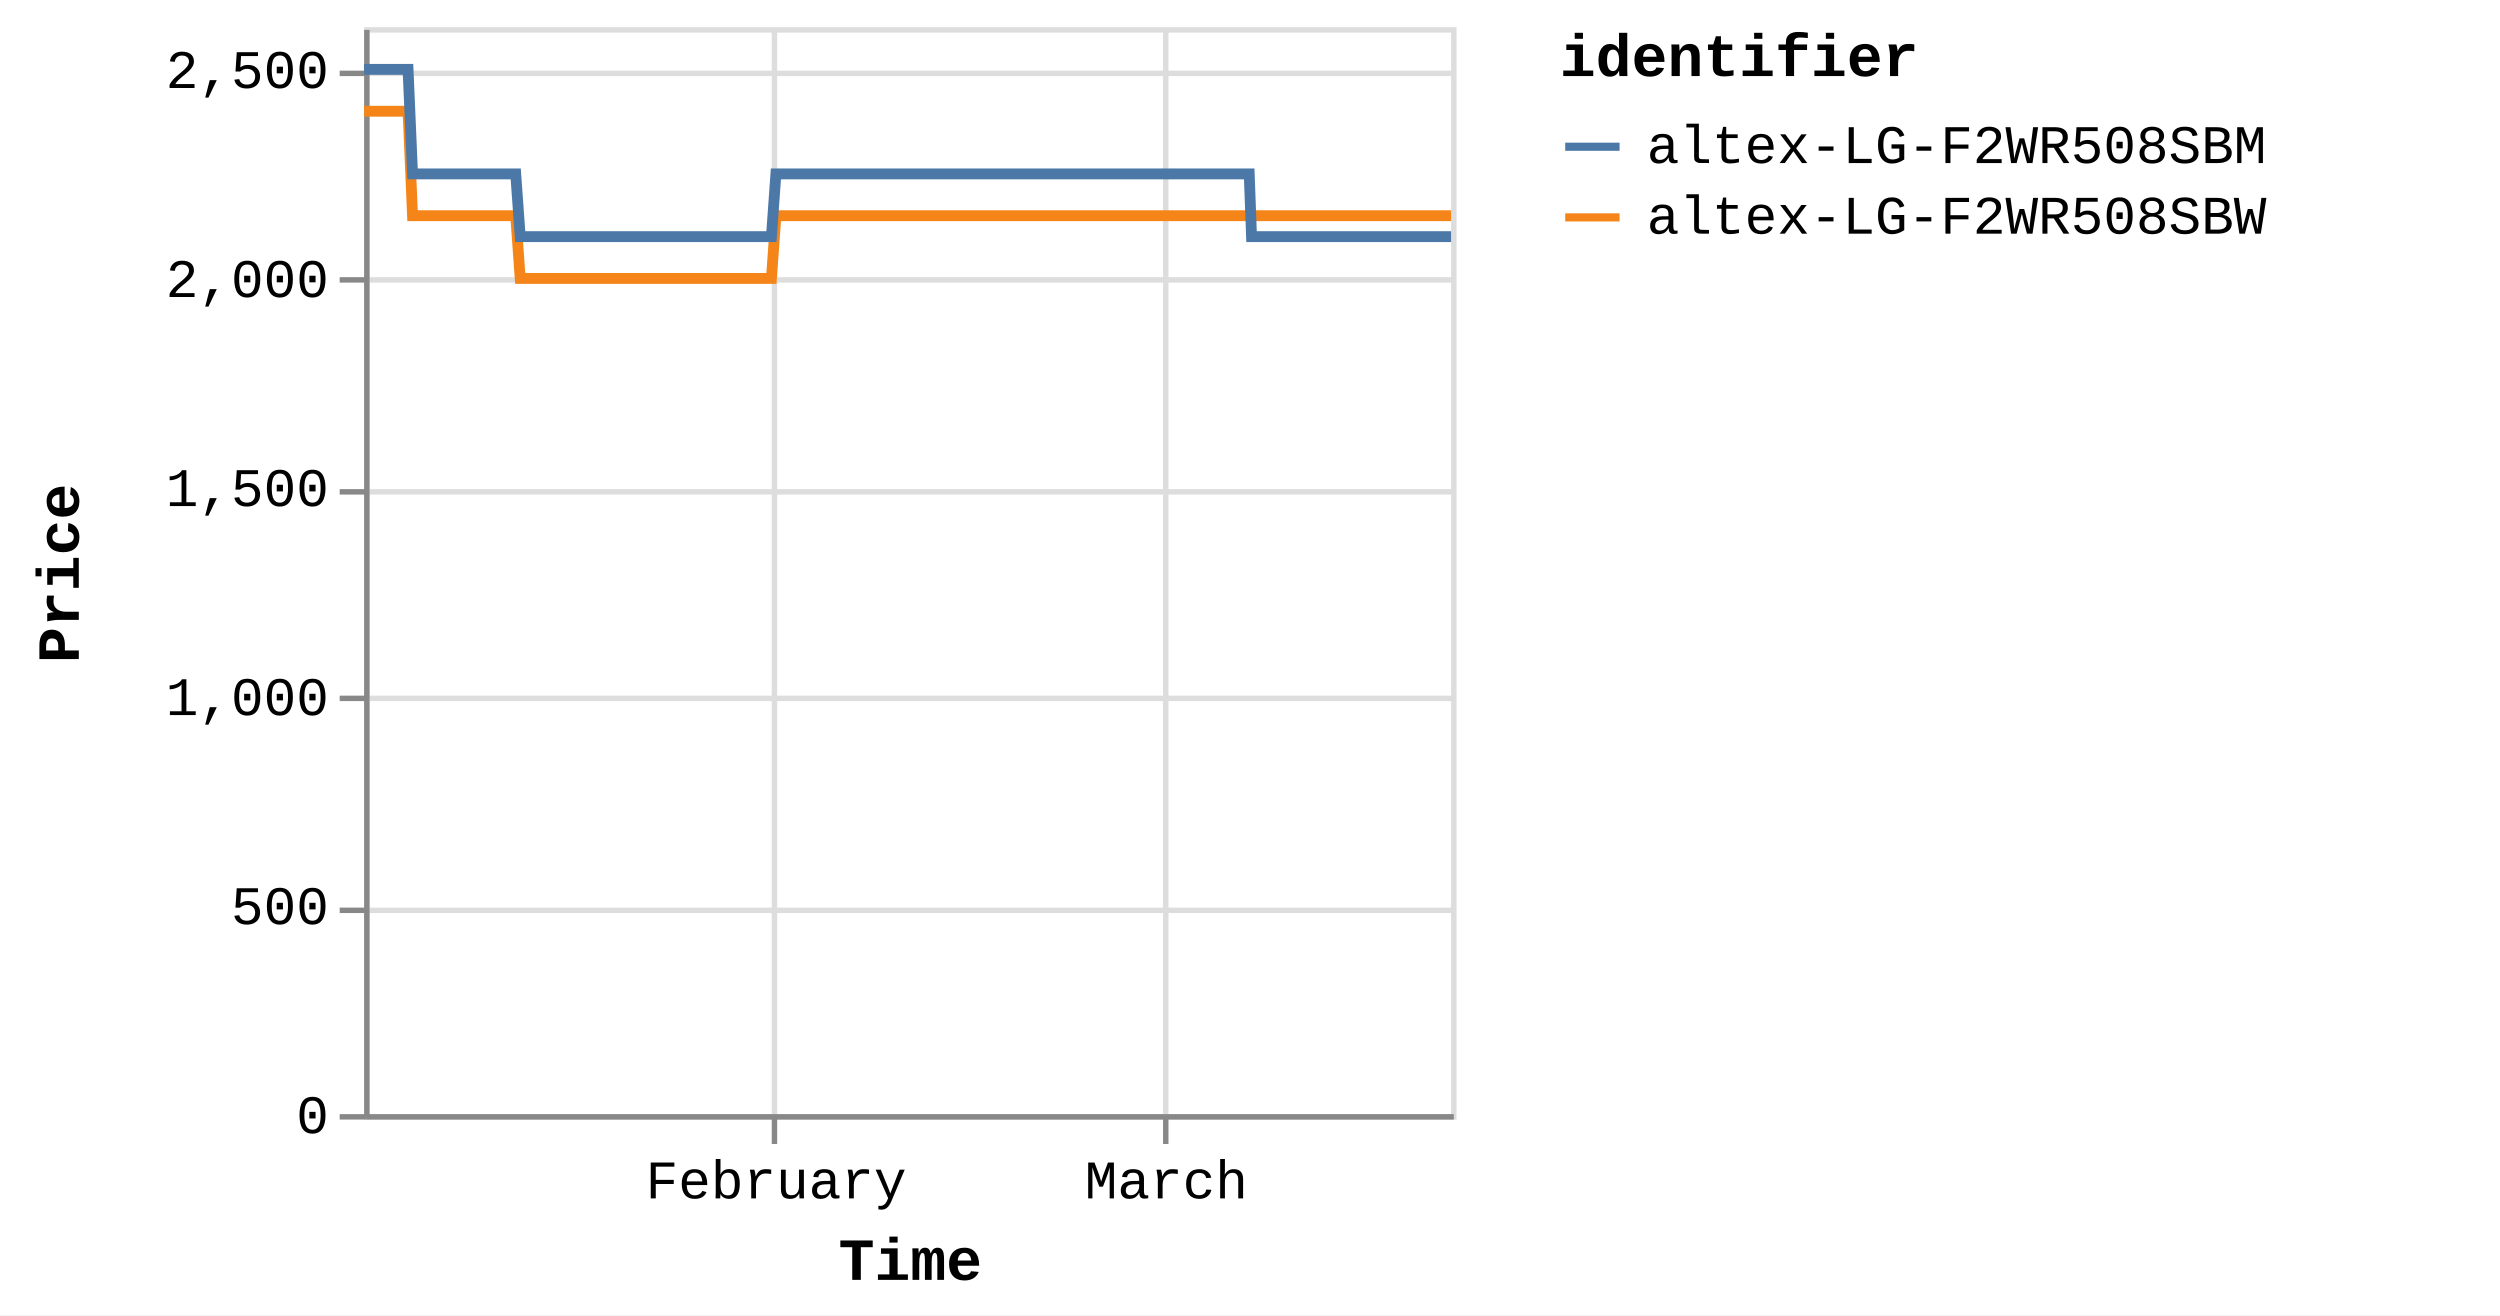
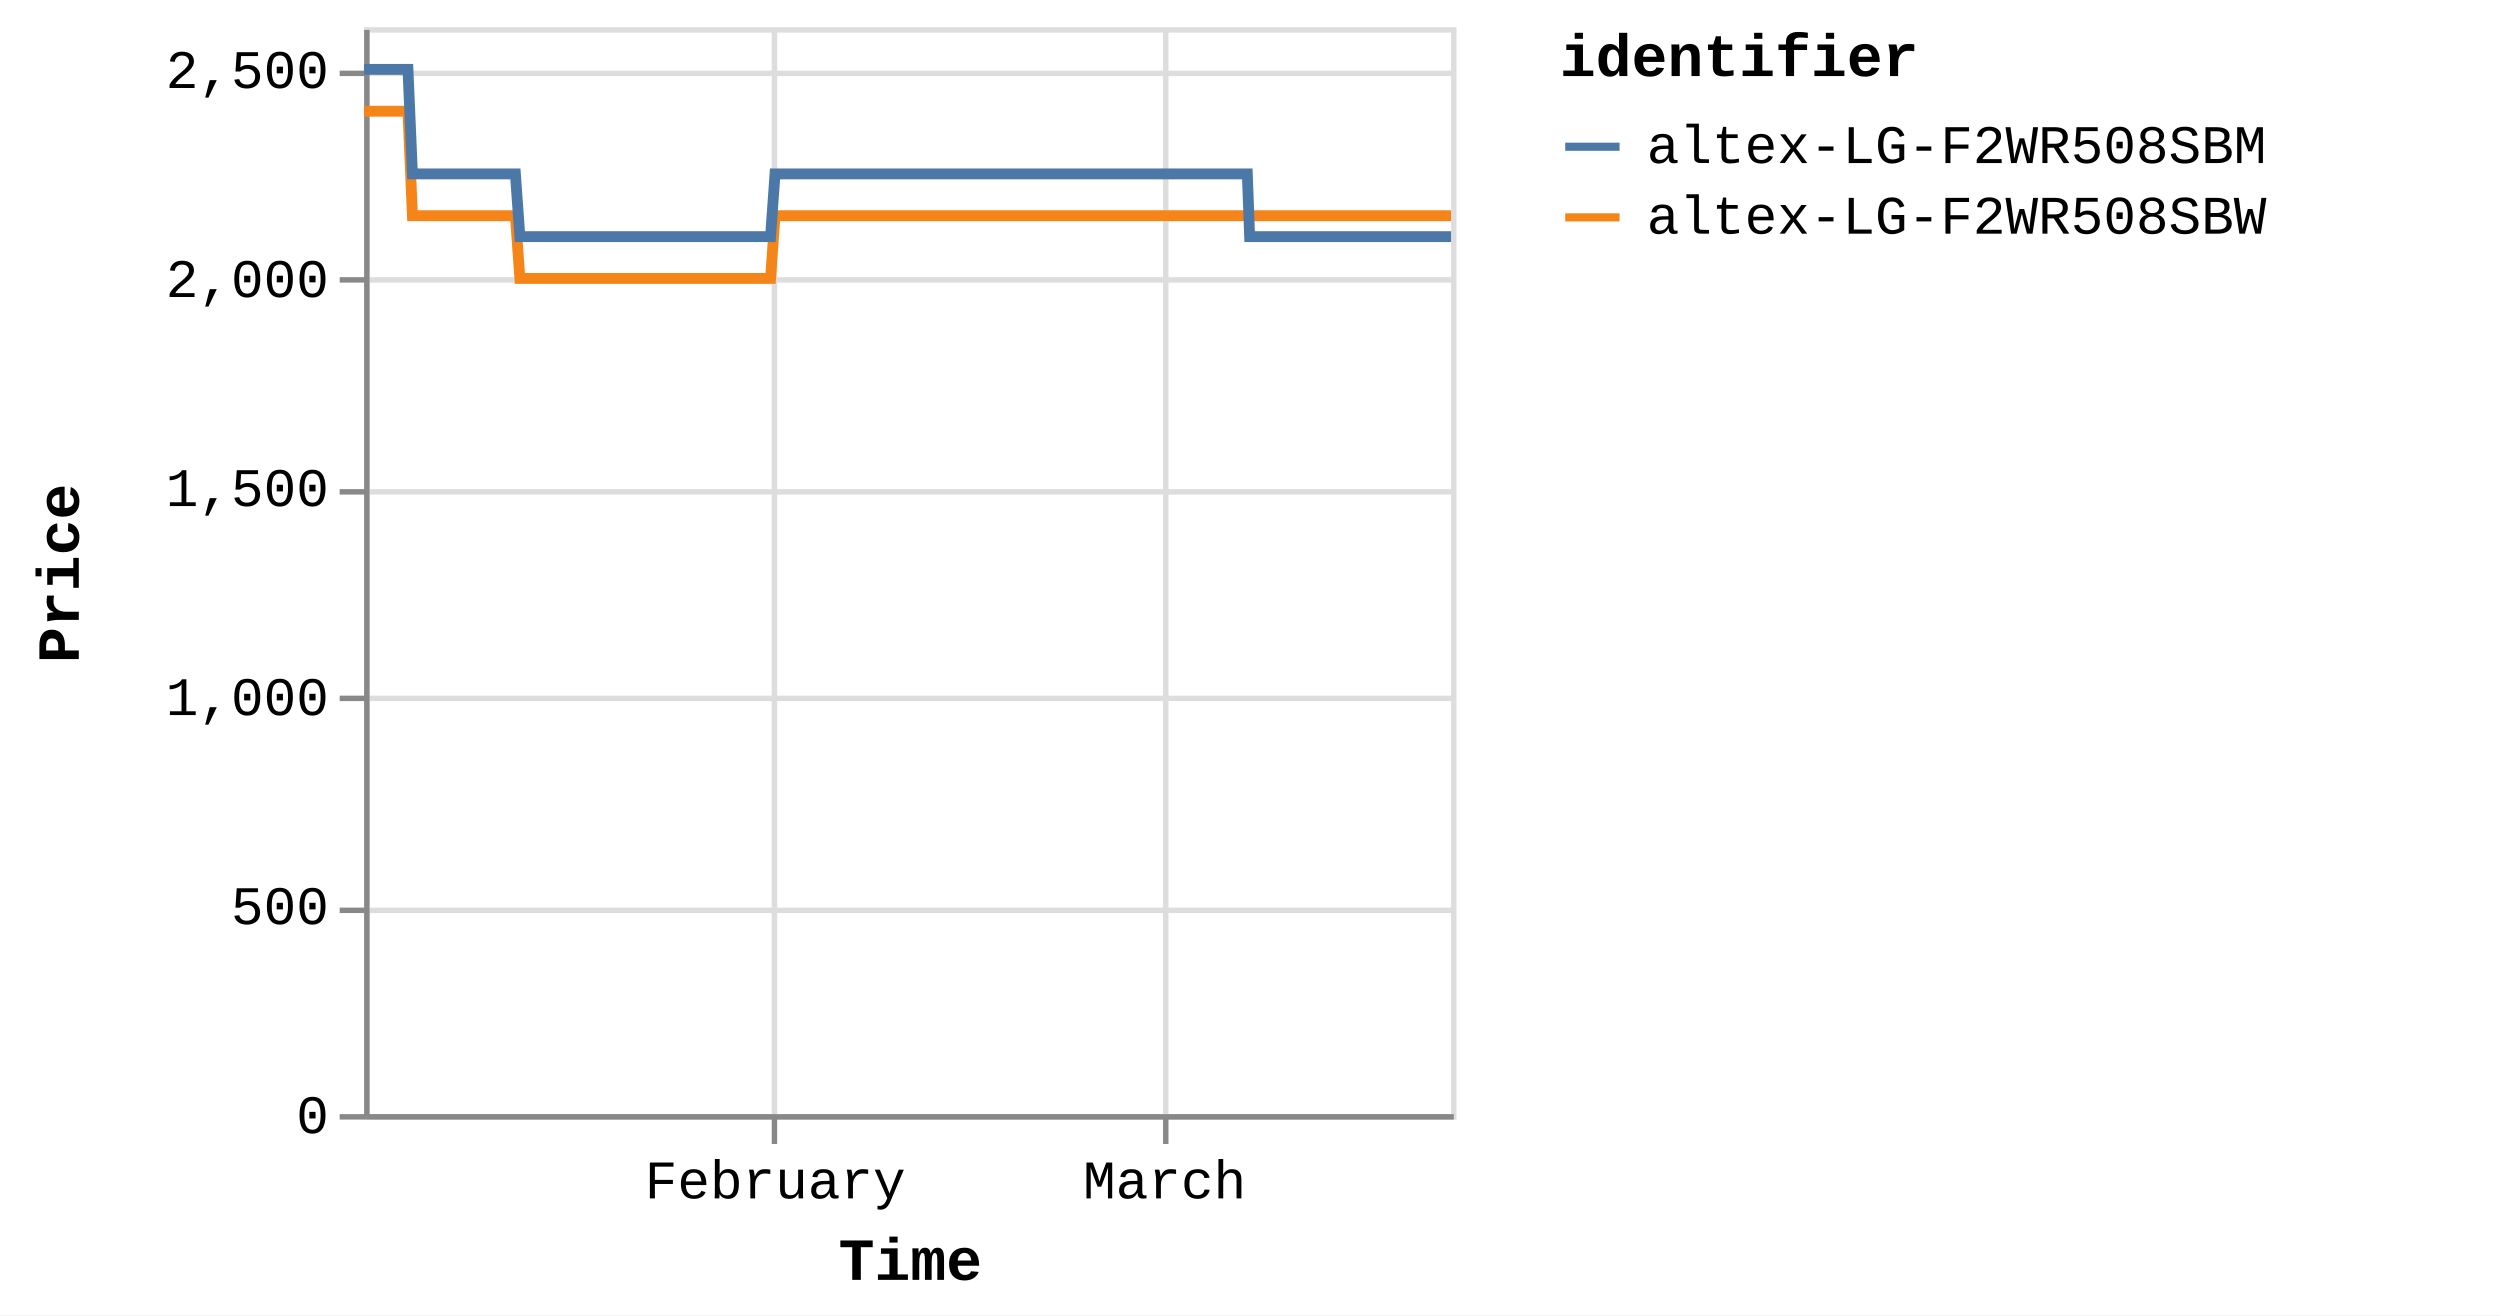
<svg xmlns="http://www.w3.org/2000/svg" version="1.1" class="marks" width="460" height="242" viewBox="0 0 460 242">
  <rect width="460" height="242" fill="white" />
  <g fill="none" stroke-miterlimit="10" transform="translate(67,5)">
    <g class="mark-group role-frame root" role="graphics-object" aria-roledescription="group mark container">
      <g transform="translate(0,0)">
        <path class="background" aria-hidden="true" d="M0.5,0.5h200v200h-200Z" stroke="#ddd" />
        <g>
          <g class="mark-group role-axis" aria-hidden="true">
            <g transform="translate(0.5,200.5)">
              <path class="background" aria-hidden="true" d="M0,0h0v0h0Z" pointer-events="none" />
              <g>
                <g class="mark-rule role-axis-grid" pointer-events="none">
                  <line transform="translate(75,-200)" x2="0" y2="200" stroke="#ddd" stroke-width="1" opacity="1" />
                  <line transform="translate(147,-200)" x2="0" y2="200" stroke="#ddd" stroke-width="1" opacity="1" />
                </g>
              </g>
              <path class="foreground" aria-hidden="true" d="" pointer-events="none" display="none" />
            </g>
          </g>
          <g class="mark-group role-axis" aria-hidden="true">
            <g transform="translate(0.5,0.5)">
              <path class="background" aria-hidden="true" d="M0,0h0v0h0Z" pointer-events="none" />
              <g>
                <g class="mark-rule role-axis-grid" pointer-events="none">
                  <line transform="translate(0,200)" x2="200" y2="0" stroke="#ddd" stroke-width="1" opacity="1" />
                  <line transform="translate(0,162)" x2="200" y2="0" stroke="#ddd" stroke-width="1" opacity="1" />
                  <line transform="translate(0,123)" x2="200" y2="0" stroke="#ddd" stroke-width="1" opacity="1" />
                  <line transform="translate(0,85)" x2="200" y2="0" stroke="#ddd" stroke-width="1" opacity="1" />
                  <line transform="translate(0,46)" x2="200" y2="0" stroke="#ddd" stroke-width="1" opacity="1" />
                  <line transform="translate(0,8)" x2="200" y2="0" stroke="#ddd" stroke-width="1" opacity="1" />
                </g>
              </g>
              <path class="foreground" aria-hidden="true" d="" pointer-events="none" display="none" />
            </g>
          </g>
-           <g class="mark-group role-axis" role="graphics-symbol" aria-roledescription="axis" aria-label="X-axis titled 'Time' for a time scale with values from Monday, 01 January 2024, 2:19:43 PM to Friday, 22 March 2024, 8:38:24 AM">
+           <g class="mark-group role-axis" role="graphics-symbol" aria-roledescription="axis" aria-label="X-axis titled 'Time' for a time scale with values from Monday, 01 January 2024, 2:19:43 PM to Friday, 22 March 2024, 12:48:08 PM">
            <g transform="translate(0.5,200.5)">
              <path class="background" aria-hidden="true" d="M0,0h0v0h0Z" pointer-events="none" />
              <g>
                <g class="mark-rule role-axis-tick" pointer-events="none">
                  <line transform="translate(75,0)" x2="0" y2="5" stroke="#888" stroke-width="1" opacity="1" />
                  <line transform="translate(147,0)" x2="0" y2="5" stroke="#888" stroke-width="1" opacity="1" />
                </g>
                <g class="mark-text role-axis-label" pointer-events="none">
-                   <text text-anchor="middle" transform="translate(75.28939,15)" font-family="Liberation Mono" font-size="10px" fill="#000" opacity="1">February</text>
-                   <text text-anchor="middle" transform="translate(147.1045,15)" font-family="Liberation Mono" font-size="10px" fill="#000" opacity="1">March</text>
+                   <text text-anchor="middle" transform="translate(75.12805,15)" font-family="Liberation Mono" font-size="10px" fill="#000" opacity="1">February</text>
+                   <text text-anchor="middle" transform="translate(146.7892,15)" font-family="Liberation Mono" font-size="10px" fill="#000" opacity="1">March</text>
                </g>
                <g class="mark-rule role-axis-domain" pointer-events="none">
                  <line transform="translate(0,0)" x2="200" y2="0" stroke="#888" stroke-width="1" opacity="1" />
                </g>
                <g class="mark-text role-axis-title" pointer-events="none">
                  <text text-anchor="middle" transform="translate(100,30)" font-family="Liberation Mono" font-size="11px" font-weight="bold" fill="#000" opacity="1">Time</text>
                </g>
              </g>
              <path class="foreground" aria-hidden="true" d="" pointer-events="none" display="none" />
            </g>
          </g>
          <g class="mark-group role-axis" role="graphics-symbol" aria-roledescription="axis" aria-label="Y-axis titled 'Price' for a linear scale with values from 0 to 2,600">
            <g transform="translate(0.5,0.5)">
              <path class="background" aria-hidden="true" d="M0,0h0v0h0Z" pointer-events="none" />
              <g>
                <g class="mark-rule role-axis-tick" pointer-events="none">
                  <line transform="translate(0,200)" x2="-5" y2="0" stroke="#888" stroke-width="1" opacity="1" />
                  <line transform="translate(0,162)" x2="-5" y2="0" stroke="#888" stroke-width="1" opacity="1" />
                  <line transform="translate(0,123)" x2="-5" y2="0" stroke="#888" stroke-width="1" opacity="1" />
                  <line transform="translate(0,85)" x2="-5" y2="0" stroke="#888" stroke-width="1" opacity="1" />
                  <line transform="translate(0,46)" x2="-5" y2="0" stroke="#888" stroke-width="1" opacity="1" />
                  <line transform="translate(0,8)" x2="-5" y2="0" stroke="#888" stroke-width="1" opacity="1" />
                </g>
                <g class="mark-text role-axis-label" pointer-events="none">
                  <text text-anchor="end" transform="translate(-7,203)" font-family="Liberation Mono" font-size="10px" fill="#000" opacity="1">0</text>
                  <text text-anchor="end" transform="translate(-7,164.5385)" font-family="Liberation Mono" font-size="10px" fill="#000" opacity="1">500</text>
                  <text text-anchor="end" transform="translate(-7,126.0769)" font-family="Liberation Mono" font-size="10px" fill="#000" opacity="1">1,000</text>
                  <text text-anchor="end" transform="translate(-7,87.61538)" font-family="Liberation Mono" font-size="10px" fill="#000" opacity="1">1,500</text>
                  <text text-anchor="end" transform="translate(-7,49.15385)" font-family="Liberation Mono" font-size="10px" fill="#000" opacity="1">2,000</text>
                  <text text-anchor="end" transform="translate(-7,10.69231)" font-family="Liberation Mono" font-size="10px" fill="#000" opacity="1">2,500</text>
                </g>
                <g class="mark-rule role-axis-domain" pointer-events="none">
                  <line transform="translate(0,200)" x2="0" y2="-200" stroke="#888" stroke-width="1" opacity="1" />
                </g>
                <g class="mark-text role-axis-title" pointer-events="none">
                  <text text-anchor="middle" transform="translate(-51,100) rotate(-90) translate(0,-2)" font-family="Liberation Mono" font-size="11px" font-weight="bold" fill="#000" opacity="1">Price</text>
                </g>
              </g>
              <path class="foreground" aria-hidden="true" d="" pointer-events="none" display="none" />
            </g>
          </g>
          <g class="mark-group role-scope pathgroup" role="graphics-object" aria-roledescription="group mark container">
            <g transform="translate(0,0)">
              <path class="background" aria-hidden="true" d="M0,0h200v200h-200Z" />
              <g>
                <g class="mark-line role-mark marks" role="graphics-object" aria-roledescription="line mark container">
-                   <path aria-label="Time: Jan 01, 2024; Price: 2399; identifier: altex-LG-F2WR508SBW" role="graphics-symbol" aria-roledescription="line mark" d="M0,15.462L0.259,15.462L0.651,15.462L1.477,15.462L1.89,15.462L2.324,15.462L2.718,15.462L3.127,15.462L3.953,15.462L4.366,15.462L4.801,15.462L5.195,15.462L5.603,15.462L6.43,15.462L6.843,15.462L7.276,15.462L7.674,15.462L8.081,15.462L8.907,34.692L9.32,34.692L9.753,34.692L10.15,34.692L10.557,34.692L11.383,34.692L11.795,34.692L12.228,34.692L12.624,34.692L13.033,34.692L13.861,34.692L14.271,34.692L14.704,34.692L15.101,34.692L15.509,34.692L16.337,34.692L16.751,34.692L17.185,34.692L17.58,34.692L17.985,34.692L18.814,34.692L19.226,34.692L19.666,34.692L20.057,34.692L20.462,34.692L21.29,34.692L21.703,34.692L22.138,34.692L22.532,34.692L22.939,34.692L23.766,34.692L24.179,34.692L24.615,34.692L25.01,34.692L25.415,34.692L26.242,34.692L26.656,34.692L27.089,34.692L27.485,34.692L27.892,34.692L28.717,46.231L29.13,46.231L29.562,46.231L29.959,46.231L30.367,46.231L31.196,46.231L31.606,46.231L32.038,46.231L32.434,46.231L32.844,46.231L33.672,46.231L34.086,46.231L34.522,46.231L34.915,46.231L35.32,46.231L36.148,46.231L36.562,46.231L36.997,46.231L37.392,46.231L37.797,46.231L38.624,46.231L39.039,46.231L39.474,46.231L39.868,46.231L40.273,46.231L41.1,46.231L41.513,46.231L41.949,46.231L42.343,46.231L42.751,46.231L43.577,46.231L43.99,46.231L44.425,46.231L44.821,46.231L45.226,46.231L46.053,46.231L46.464,46.231L46.897,46.231L47.295,46.231L47.703,46.231L48.528,46.231L48.941,46.231L49.373,46.231L49.77,46.231L50.179,46.231L51.008,46.231L51.422,46.231L51.857,46.231L52.249,46.231L52.655,46.231L53.483,46.231L53.898,46.231L54.333,46.231L54.728,46.231L55.131,46.231L55.96,46.231L56.374,46.231L56.809,46.231L57.203,46.231L57.608,46.231L58.437,46.231L58.849,46.231L59.285,46.231L59.681,46.231L60.084,46.231L60.911,46.231L61.325,46.231L61.753,46.231L62.149,46.231L62.562,46.231L63.386,46.231L63.8,46.231L64.224,46.231L64.624,46.231L65.036,46.231L65.863,46.231L66.275,46.231L66.701,46.231L67.101,46.231L67.514,46.231L68.339,46.231L68.753,46.231L69.181,46.231L69.578,46.231L69.99,46.231L70.815,46.231L71.228,46.231L71.657,46.231L72.059,46.231L72.466,46.231L73.291,46.231L73.704,46.231L74.134,46.231L74.53,46.231L74.942,46.231L75.768,34.692L76.181,34.692L76.611,34.692L77.006,34.692L77.419,34.692L78.245,34.692L78.657,34.692L79.086,34.692L79.482,34.692L79.895,34.692L80.721,34.692L81.134,34.692L81.559,34.692L81.959,34.692L82.373,34.692L83.199,34.692L83.611,34.692L84.035,34.692L84.435,34.692L84.848,34.692L85.673,34.692L86.088,34.692L86.517,34.692L86.913,34.692L87.324,34.692L88.15,34.692L88.563,34.692L88.993,34.692L89.389,34.692L89.801,34.692L90.626,34.692L91.04,34.692L91.468,34.692L91.867,34.692L92.277,34.692L93.103,34.692L93.517,34.692L93.944,34.692L94.343,34.692L94.753,34.692L95.579,34.692L95.993,34.692L96.419,34.692L96.818,34.692L97.231,34.692L98.055,34.692L98.468,34.692L98.895,34.692L99.294,34.692L99.707,34.692L100.534,34.692L100.945,34.692L101.37,34.692L101.77,34.692L102.183,34.692L103.009,34.692L103.421,34.692L103.852,34.692L104.247,34.692L104.659,34.692L105.484,34.692L105.897,34.692L106.326,34.692L106.729,34.692L107.136,34.692L107.961,34.692L108.374,34.692L108.803,34.692L109.201,34.692L109.611,34.692L110.85,34.692L111.279,34.692L111.676,34.692L112.089,34.692L112.914,34.692L113.327,34.692L113.756,34.692L114.154,34.692L114.565,34.692L115.391,34.692L115.802,34.692L116.228,34.692L116.628,34.692L117.041,34.692L117.867,34.692L118.281,34.692L118.705,34.692L119.105,34.692L119.518,34.692L120.343,34.692L120.757,34.692L121.187,34.692L121.586,34.692L121.994,34.692L122.821,34.692L123.232,34.692L123.66,34.692L124.059,34.692L124.471,34.692L125.296,34.692L125.709,34.692L126.138,34.692L126.536,34.692L126.947,34.692L127.772,34.692L128.184,34.692L128.614,34.692L129.012,34.692L129.423,34.692L130.249,34.692L130.661,34.692L131.089,34.692L131.487,34.692L131.902,34.692L132.725,34.692L133.138,34.692L133.563,34.692L133.963,34.692L134.375,34.692L135.201,34.692L135.615,34.692L136.039,34.692L136.442,34.692L136.852,34.692L137.677,34.692L138.092,34.692L138.52,34.692L138.917,34.692L139.328,34.692L140.154,34.692L140.567,34.692L140.995,34.692L141.394,34.692L141.805,34.692L142.631,34.692L143.043,34.692L143.472,34.692L143.871,34.692L144.282,34.692L145.107,34.692L145.519,34.692L145.947,34.692L146.344,34.692L146.757,34.692L147.583,34.692L147.997,34.692L148.425,34.692L148.822,34.692L149.234,34.692L150.06,34.692L150.472,34.692L150.901,34.692L151.298,34.692L151.711,34.692L152.536,34.692L152.948,34.692L153.374,34.692L153.774,34.692L154.187,34.692L155.05,34.692L155.614,34.692L155.861,34.692L156.253,34.692L156.663,34.692L157.488,34.692L157.901,34.692L158.333,34.692L158.727,34.692L159.139,34.692L159.965,34.692L160.381,34.692L160.809,34.692L161.206,34.692L161.616,34.692L162.441,34.692L162.855,34.692L163.283,34.692L163.68,34.692L164.093,34.692L164.918,34.692L165.337,34.692L165.76,34.692L166.155,34.692L166.568,34.692L167.395,34.692L167.807,34.692L168.231,34.692L168.634,34.692L169.045,34.692L169.87,34.692L170.286,34.692L170.708,34.692L171.11,34.692L171.521,34.692L172.349,34.692L172.759,34.692L173.19,34.692L173.588,34.692L173.998,34.692L174.824,34.692L175.236,34.692L175.666,34.692L176.065,34.692L176.474,34.692L177.3,34.692L177.715,34.692L178.144,34.692L178.538,34.692L178.95,34.692L179.776,34.692L180.189,34.692L180.62,34.692L181.016,34.692L181.427,34.692L182.252,34.692L182.668,34.692L183.094,34.692L183.492,34.692L183.903,34.692L184.729,34.692L185.143,34.692L185.569,34.692L185.967,34.692L186.381,34.692L187.205,34.692L187.621,34.692L188.045,34.692L188.443,34.692L188.856,34.692L189.681,34.692L190.094,34.692L190.528,34.692L190.924,34.692L191.335,34.692L192.159,34.692L192.571,34.692L193,34.692L193.401,34.692L193.808,34.692L194.634,34.692L195.048,34.692L195.477,34.692L195.878,34.692L196.287,34.692L197.111,34.692L197.525,34.692L197.955,34.692L198.355,34.692L198.762,34.692L199.587,34.692L200,34.692" stroke="#f58518" stroke-width="2" />
+                   <path aria-label="Time: Jan 01, 2024; Price: 2399; identifier: altex-LG-F2WR508SBW" role="graphics-symbol" aria-roledescription="line mark" d="M0,15.462L0.259,15.462L0.65,15.462L1.474,15.462L1.886,15.462L2.319,15.462L2.712,15.462L3.121,15.462L3.945,15.462L4.357,15.462L4.79,15.462L5.184,15.462L5.591,15.462L6.416,15.462L6.828,15.462L7.261,15.462L7.658,15.462L8.063,15.462L8.888,34.692L9.3,34.692L9.732,34.692L10.128,34.692L10.534,34.692L11.359,34.692L11.77,34.692L12.201,34.692L12.597,34.692L13.005,34.692L13.831,34.692L14.241,34.692L14.672,34.692L15.068,34.692L15.476,34.692L16.302,34.692L16.715,34.692L17.148,34.692L17.542,34.692L17.947,34.692L18.774,34.692L19.185,34.692L19.624,34.692L20.014,34.692L20.418,34.692L21.245,34.692L21.657,34.692L22.09,34.692L22.483,34.692L22.889,34.692L23.715,34.692L24.127,34.692L24.562,34.692L24.956,34.692L25.361,34.692L26.186,34.692L26.598,34.692L27.031,34.692L27.426,34.692L27.832,34.692L28.656,46.231L29.067,46.231L29.499,46.231L29.895,46.231L30.302,46.231L31.129,46.231L31.538,46.231L31.969,46.231L32.365,46.231L32.774,46.231L33.6,46.231L34.013,46.231L34.448,46.231L34.841,46.231L35.245,46.231L36.07,46.231L36.484,46.231L36.918,46.231L37.312,46.231L37.716,46.231L38.541,46.231L38.955,46.231L39.389,46.231L39.782,46.231L40.187,46.231L41.012,46.231L41.424,46.231L41.859,46.231L42.252,46.231L42.659,46.231L43.484,46.231L43.896,46.231L44.33,46.231L44.725,46.231L45.129,46.231L45.955,46.231L46.364,46.231L46.797,46.231L47.194,46.231L47.601,46.231L48.424,46.231L48.836,46.231L49.267,46.231L49.663,46.231L50.071,46.231L50.899,46.231L51.312,46.231L51.746,46.231L52.137,46.231L52.542,46.231L53.368,46.231L53.782,46.231L54.216,46.231L54.61,46.231L55.013,46.231L55.84,46.231L56.253,46.231L56.687,46.231L57.08,46.231L57.485,46.231L58.312,46.231L58.723,46.231L59.158,46.231L59.553,46.231L59.956,46.231L60.78,46.231L61.194,46.231L61.621,46.231L62.016,46.231L62.428,46.231L63.25,46.231L63.663,46.231L64.086,46.231L64.486,46.231L64.897,46.231L65.722,46.231L66.133,46.231L66.558,46.231L66.957,46.231L67.369,46.231L68.193,46.231L68.606,46.231L69.033,46.231L69.429,46.231L69.84,46.231L70.663,46.231L71.075,46.231L71.504,46.231L71.905,46.231L72.311,46.231L73.134,46.231L73.546,46.231L73.975,46.231L74.37,46.231L74.782,46.231L75.605,34.692L76.018,34.692L76.447,34.692L76.841,34.692L77.253,34.692L78.077,34.692L78.488,34.692L78.917,34.692L79.312,34.692L79.724,34.692L80.548,34.692L80.96,34.692L81.384,34.692L81.783,34.692L82.197,34.692L83.021,34.692L83.431,34.692L83.855,34.692L84.254,34.692L84.666,34.692L85.49,34.692L85.903,34.692L86.332,34.692L86.726,34.692L87.137,34.692L87.961,34.692L88.373,34.692L88.802,34.692L89.197,34.692L89.608,34.692L90.432,34.692L90.844,34.692L91.272,34.692L91.67,34.692L92.08,34.692L92.903,34.692L93.316,34.692L93.743,34.692L94.141,34.692L94.55,34.692L95.375,34.692L95.787,34.692L96.213,34.692L96.611,34.692L97.023,34.692L97.845,34.692L98.257,34.692L98.683,34.692L99.081,34.692L99.493,34.692L100.318,34.692L100.729,34.692L101.153,34.692L101.552,34.692L101.964,34.692L102.788,34.692L103.199,34.692L103.63,34.692L104.024,34.692L104.435,34.692L105.258,34.692L105.67,34.692L106.098,34.692L106.5,34.692L106.906,34.692L107.73,34.692L108.142,34.692L108.57,34.692L108.967,34.692L109.376,34.692L110.613,34.692L111.041,34.692L111.437,34.692L111.849,34.692L112.672,34.692L113.084,34.692L113.512,34.692L113.91,34.692L114.319,34.692L115.144,34.692L115.554,34.692L115.979,34.692L116.378,34.692L116.79,34.692L117.614,34.692L118.028,34.692L118.451,34.692L118.85,34.692L119.262,34.692L120.085,34.692L120.499,34.692L120.927,34.692L121.326,34.692L121.732,34.692L122.557,34.692L122.968,34.692L123.395,34.692L123.793,34.692L124.205,34.692L125.027,34.692L125.439,34.692L125.868,34.692L126.265,34.692L126.675,34.692L127.498,34.692L127.91,34.692L128.339,34.692L128.736,34.692L129.146,34.692L129.97,34.692L130.381,34.692L130.808,34.692L131.205,34.692L131.619,34.692L132.441,34.692L132.852,34.692L133.276,34.692L133.676,34.692L134.087,34.692L134.911,34.692L135.324,34.692L135.748,34.692L136.149,34.692L136.558,34.692L137.382,34.692L137.796,34.692L138.223,34.692L138.619,34.692L139.03,34.692L139.854,34.692L140.266,34.692L140.693,34.692L141.091,34.692L141.501,34.692L142.325,34.692L142.737,34.692L143.164,34.692L143.563,34.692L143.972,34.692L144.796,34.692L145.207,34.692L145.634,34.692L146.031,34.692L146.443,34.692L147.266,34.692L147.68,34.692L148.107,34.692L148.503,34.692L148.915,34.692L149.738,34.692L150.15,34.692L150.577,34.692L150.973,34.692L151.385,34.692L152.209,34.692L152.62,34.692L153.045,34.692L153.444,34.692L153.857,34.692L154.718,34.692L155.281,34.692L155.527,34.692L155.918,34.692L156.328,34.692L157.151,34.692L157.563,34.692L157.993,34.692L158.387,34.692L158.798,34.692L159.622,34.692L160.037,34.692L160.464,34.692L160.861,34.692L161.269,34.692L162.093,34.692L162.506,34.692L162.933,34.692L163.329,34.692L163.741,34.692L164.565,34.692L164.982,34.692L165.404,34.692L165.799,34.692L166.211,34.692L167.036,34.692L167.448,34.692L167.871,34.692L168.273,34.692L168.682,34.692L169.506,34.692L169.921,34.692L170.342,34.692L170.743,34.692L171.154,34.692L171.979,34.692L172.389,34.692L172.819,34.692L173.216,34.692L173.625,34.692L174.449,34.692L174.86,34.692L175.29,34.692L175.688,34.692L176.096,34.692L176.92,34.692L177.334,34.692L177.762,34.692L178.156,34.692L178.567,34.692L179.391,34.692L179.803,34.692L180.233,34.692L180.628,34.692L181.038,34.692L181.862,34.692L182.277,34.692L182.702,34.692L183.099,34.692L183.509,34.692L184.333,34.692L184.747,34.692L185.172,34.692L185.569,34.692L185.982,34.692L186.804,34.692L187.218,34.692L187.642,34.692L188.039,34.692L188.452,34.692L189.275,34.692L189.687,34.692L190.119,34.692L190.515,34.692L190.925,34.692L191.748,34.692L192.158,34.692L192.586,34.692L192.987,34.692L193.393,34.692L194.217,34.692L194.63,34.692L195.058,34.692L195.458,34.692L195.866,34.692L196.688,34.692L197.102,34.692L197.531,34.692L197.93,34.692L198.336,34.692L199.16,34.692L199.571,34.692L200,34.692" stroke="#f58518" stroke-width="2" />
                </g>
              </g>
              <path class="foreground" aria-hidden="true" d="" display="none" />
            </g>
            <g transform="translate(0,0)">
              <path class="background" aria-hidden="true" d="M0,0h200v200h-200Z" />
              <g>
                <g class="mark-line role-mark marks" role="graphics-object" aria-roledescription="line mark container">
-                   <path aria-label="Time: Jan 01, 2024; Price: 2499; identifier: altex-LG-F2WR508SBM" role="graphics-symbol" aria-roledescription="line mark" d="M0,7.769L0.259,7.769L0.652,7.769L1.477,7.769L1.89,7.769L2.324,7.769L2.718,7.769L3.128,7.769L3.953,7.769L4.367,7.769L4.801,7.769L5.195,7.769L5.603,7.769L6.43,7.769L6.843,7.769L7.276,7.769L7.674,7.769L8.081,7.769L8.908,27L9.32,27L9.753,27L10.15,27L10.557,27L11.383,27L11.795,27L12.228,27L12.624,27L13.033,27L13.861,27L14.271,27L14.704,27L15.101,27L15.509,27L16.337,27L16.751,27L17.185,27L17.58,27L17.985,27L18.814,27L19.227,27L19.666,27L20.057,27L20.462,27L21.29,27L21.703,27L22.138,27L22.532,27L22.939,27L23.766,27L24.179,27L24.615,27L25.01,27L25.415,27L26.242,27L26.656,27L27.089,27L27.485,27L27.892,27L28.718,38.538L29.13,38.538L29.562,38.538L29.959,38.538L30.368,38.538L31.196,38.538L31.606,38.538L32.038,38.538L32.434,38.538L32.844,38.538L33.672,38.538L34.086,38.538L34.522,38.538L34.915,38.538L35.32,38.538L36.148,38.538L36.562,38.538L36.997,38.538L37.393,38.538L37.797,38.538L38.624,38.538L39.039,38.538L39.474,38.538L39.868,38.538L40.273,38.538L41.1,38.538L41.513,38.538L41.949,38.538L42.343,38.538L42.751,38.538L43.577,38.538L43.99,38.538L44.425,38.538L44.821,38.538L45.226,38.538L46.054,38.538L46.464,38.538L46.897,38.538L47.295,38.538L47.703,38.538L48.528,38.538L48.941,38.538L49.373,38.538L49.77,38.538L50.179,38.538L51.008,38.538L51.422,38.538L51.857,38.538L52.249,38.538L52.655,38.538L53.483,38.538L53.898,38.538L54.333,38.538L54.728,38.538L55.132,38.538L55.96,38.538L56.374,38.538L56.809,38.538L57.203,38.538L57.608,38.538L58.437,38.538L58.849,38.538L59.285,38.538L59.681,38.538L60.084,38.538L60.911,38.538L61.325,38.538L61.753,38.538L62.149,38.538L62.562,38.538L63.386,38.538L63.8,38.538L64.224,38.538L64.624,38.538L65.036,38.538L65.863,38.538L66.276,38.538L66.701,38.538L67.101,38.538L67.514,38.538L68.339,38.538L68.753,38.538L69.181,38.538L69.578,38.538L69.99,38.538L70.815,38.538L71.228,38.538L71.657,38.538L72.059,38.538L72.466,38.538L73.291,38.538L73.704,38.538L74.134,38.538L74.53,38.538L74.942,38.538L75.768,27L76.181,27L76.611,27L77.006,27L77.419,27L78.245,27L78.657,27L79.086,27L79.482,27L79.895,27L80.721,27L81.134,27L81.559,27L81.959,27L82.373,27L83.199,27L83.611,27L84.035,27L84.435,27L84.848,27L85.674,27L86.088,27L86.517,27L86.913,27L87.324,27L88.15,27L88.563,27L88.993,27L89.389,27L89.801,27L90.626,27L91.04,27L91.468,27L91.867,27L92.278,27L93.103,27L93.517,27L93.945,27L94.343,27L94.754,27L95.58,27L95.993,27L96.419,27L96.818,27L97.231,27L98.055,27L98.468,27L98.895,27L99.294,27L99.707,27L100.534,27L100.945,27L101.37,27L101.77,27L102.183,27L103.009,27L103.421,27L103.853,27L104.247,27L104.659,27L105.484,27L105.897,27L106.326,27L106.729,27L107.136,27L107.961,27L108.374,27L108.804,27L109.201,27L109.611,27L110.85,27L111.28,27L111.676,27L112.089,27L112.914,27L113.327,27L113.756,27L114.155,27L114.565,27L115.391,27L115.803,27L116.228,27L116.628,27L117.041,27L117.867,27L118.281,27L118.705,27L119.105,27L119.518,27L120.343,27L120.757,27L121.187,27L121.586,27L121.994,27L122.821,27L123.233,27L123.66,27L124.059,27L124.471,27L125.296,27L125.709,27L126.138,27L126.536,27L126.947,27L127.772,27L128.185,27L128.614,27L129.012,27L129.424,27L130.249,27L130.661,27L131.089,27L131.487,27L131.902,27L132.725,27L133.138,27L133.563,27L133.963,27L134.375,27L135.201,27L135.615,27L136.039,27L136.442,27L136.852,27L137.677,27L138.092,27L138.52,27L138.917,27L139.328,27L140.154,27L140.567,27L140.995,27L141.394,27L141.805,27L142.631,27L143.043,27L143.472,27L143.871,27L144.282,27L145.107,27L145.519,27L145.947,27L146.345,27L146.757,27L147.583,27L147.997,27L148.425,27L148.822,27L149.234,27L150.06,27L150.473,27L150.901,27L151.298,27L151.711,27L152.536,27L152.948,27L153.374,27L153.774,27L154.187,27L155.05,27L155.614,27L155.861,27L156.253,27L156.664,27L157.488,27L157.901,27L158.333,27L158.728,27L159.139,27L159.965,27L160.381,27L160.809,27L161.207,27L161.616,27L162.441,27L162.855,27L163.283,38.538L163.68,38.538L164.093,38.538L164.918,38.538L165.337,38.538L165.76,38.538L166.155,38.538L166.568,38.538L167.395,38.538L167.807,38.538L168.231,38.538L168.635,38.538L169.045,38.538L169.871,38.538L170.286,38.538L170.708,38.538L171.11,38.538L171.521,38.538L172.349,38.538L172.76,38.538L173.19,38.538L173.588,38.538L173.998,38.538L174.824,38.538L175.236,38.538L175.666,38.538L176.065,38.538L176.474,38.538L177.3,38.538L177.715,38.538L178.144,38.538L178.538,38.538L178.95,38.538L179.776,38.538L180.189,38.538L180.62,38.538L181.016,38.538L181.427,38.538L182.252,38.538L182.668,38.538L183.094,38.538L183.492,38.538L183.903,38.538L184.729,38.538L185.143,38.538L185.57,38.538L185.968,38.538L186.381,38.538L187.205,38.538L187.621,38.538L188.045,38.538L188.443,38.538L188.856,38.538L189.681,38.538L190.094,38.538L190.528,38.538L190.924,38.538L191.335,38.538L192.159,38.538L192.571,38.538L193,38.538L193.401,38.538L193.809,38.538L194.634,38.538L195.048,38.538L195.477,38.538L195.878,38.538L196.287,38.538L197.111,38.538L197.525,38.538L197.955,38.538L198.355,38.538L198.762,38.538L199.587,38.538L200,38.538" stroke="#4c78a8" stroke-width="2" />
+                   <path aria-label="Time: Jan 01, 2024; Price: 2499; identifier: altex-LG-F2WR508SBM" role="graphics-symbol" aria-roledescription="line mark" d="M0,7.769L0.259,7.769L0.65,7.769L1.474,7.769L1.886,7.769L2.319,7.769L2.712,7.769L3.121,7.769L3.945,7.769L4.357,7.769L4.791,7.769L5.184,7.769L5.591,7.769L6.416,7.769L6.829,7.769L7.261,7.769L7.658,7.769L8.064,7.769L8.888,27L9.3,27L9.732,27L10.128,27L10.534,27L11.359,27L11.77,27L12.202,27L12.597,27L13.005,27L13.831,27L14.241,27L14.672,27L15.068,27L15.476,27L16.302,27L16.715,27L17.148,27L17.543,27L17.947,27L18.774,27L19.185,27L19.624,27L20.014,27L20.418,27L21.245,27L21.657,27L22.09,27L22.483,27L22.89,27L23.715,27L24.127,27L24.562,27L24.956,27L25.361,27L26.186,27L26.599,27L27.031,27L27.426,27L27.832,27L28.656,38.538L29.067,38.538L29.499,38.538L29.895,38.538L30.302,38.538L31.129,38.538L31.538,38.538L31.969,38.538L32.365,38.538L32.774,38.538L33.6,38.538L34.013,38.538L34.448,38.538L34.841,38.538L35.245,38.538L36.07,38.538L36.484,38.538L36.918,38.538L37.313,38.538L37.716,38.538L38.542,38.538L38.955,38.538L39.389,38.538L39.783,38.538L40.187,38.538L41.012,38.538L41.425,38.538L41.859,38.538L42.252,38.538L42.659,38.538L43.484,38.538L43.896,38.538L44.33,38.538L44.725,38.538L45.129,38.538L45.955,38.538L46.364,38.538L46.797,38.538L47.194,38.538L47.601,38.538L48.424,38.538L48.836,38.538L49.267,38.538L49.663,38.538L50.071,38.538L50.899,38.538L51.312,38.538L51.746,38.538L52.138,38.538L52.543,38.538L53.369,38.538L53.782,38.538L54.217,38.538L54.611,38.538L55.013,38.538L55.84,38.538L56.253,38.538L56.687,38.538L57.08,38.538L57.485,38.538L58.312,38.538L58.723,38.538L59.158,38.538L59.553,38.538L59.956,38.538L60.781,38.538L61.194,38.538L61.621,38.538L62.016,38.538L62.428,38.538L63.25,38.538L63.663,38.538L64.086,38.538L64.486,38.538L64.897,38.538L65.722,38.538L66.134,38.538L66.558,38.538L66.957,38.538L67.369,38.538L68.193,38.538L68.606,38.538L69.033,38.538L69.429,38.538L69.84,38.538L70.663,38.538L71.075,38.538L71.504,38.538L71.905,38.538L72.311,38.538L73.134,38.538L73.547,38.538L73.975,38.538L74.37,38.538L74.782,38.538L75.606,27L76.018,27L76.447,27L76.841,27L77.253,27L78.077,27L78.489,27L78.917,27L79.312,27L79.724,27L80.548,27L80.96,27L81.385,27L81.783,27L82.197,27L83.021,27L83.432,27L83.855,27L84.254,27L84.666,27L85.49,27L85.903,27L86.332,27L86.726,27L87.137,27L87.961,27L88.373,27L88.802,27L89.197,27L89.608,27L90.432,27L90.845,27L91.272,27L91.671,27L92.08,27L92.903,27L93.316,27L93.743,27L94.141,27L94.55,27L95.375,27L95.787,27L96.213,27L96.611,27L97.023,27L97.845,27L98.257,27L98.683,27L99.081,27L99.493,27L100.318,27L100.729,27L101.153,27L101.552,27L101.964,27L102.788,27L103.199,27L103.63,27L104.024,27L104.435,27L105.258,27L105.67,27L106.098,27L106.5,27L106.906,27L107.73,27L108.142,27L108.57,27L108.967,27L109.377,27L110.613,27L111.041,27L111.437,27L111.849,27L112.672,27L113.084,27L113.512,27L113.91,27L114.319,27L115.144,27L115.554,27L115.979,27L116.378,27L116.79,27L117.614,27L118.028,27L118.451,27L118.85,27L119.262,27L120.085,27L120.499,27L120.927,27L121.326,27L121.732,27L122.558,27L122.968,27L123.395,27L123.793,27L124.205,27L125.027,27L125.44,27L125.868,27L126.265,27L126.675,27L127.499,27L127.91,27L128.339,27L128.736,27L129.146,27L129.97,27L130.381,27L130.808,27L131.205,27L131.619,27L132.441,27L132.852,27L133.276,27L133.676,27L134.087,27L134.911,27L135.324,27L135.748,27L136.149,27L136.558,27L137.382,27L137.796,27L138.223,27L138.62,27L139.03,27L139.854,27L140.266,27L140.693,27L141.091,27L141.501,27L142.325,27L142.737,27L143.164,27L143.563,27L143.972,27L144.796,27L145.207,27L145.634,27L146.031,27L146.443,27L147.267,27L147.68,27L148.107,27L148.503,27L148.915,27L149.738,27L150.15,27L150.577,27L150.973,27L151.386,27L152.209,27L152.621,27L153.046,27L153.444,27L153.857,27L154.718,27L155.281,27L155.527,27L155.918,27L156.328,27L157.151,27L157.563,27L157.993,27L158.387,27L158.798,27L159.622,27L160.037,27L160.464,27L160.861,27L161.269,27L162.093,27L162.506,27L162.933,38.538L163.329,38.538L163.741,38.538L164.565,38.538L164.982,38.538L165.405,38.538L165.799,38.538L166.212,38.538L167.036,38.538L167.448,38.538L167.871,38.538L168.273,38.538L168.682,38.538L169.507,38.538L169.921,38.538L170.342,38.538L170.743,38.538L171.154,38.538L171.98,38.538L172.389,38.538L172.819,38.538L173.216,38.538L173.625,38.538L174.449,38.538L174.861,38.538L175.29,38.538L175.688,38.538L176.096,38.538L176.92,38.538L177.335,38.538L177.762,38.538L178.156,38.538L178.567,38.538L179.391,38.538L179.803,38.538L180.233,38.538L180.628,38.538L181.038,38.538L181.862,38.538L182.277,38.538L182.702,38.538L183.099,38.538L183.509,38.538L184.333,38.538L184.747,38.538L185.172,38.538L185.569,38.538L185.982,38.538L186.804,38.538L187.219,38.538L187.642,38.538L188.039,38.538L188.452,38.538L189.275,38.538L189.687,38.538L190.119,38.538L190.515,38.538L190.925,38.538L191.748,38.538L192.158,38.538L192.586,38.538L192.987,38.538L193.393,38.538L194.217,38.538L194.63,38.538L195.058,38.538L195.458,38.538L195.867,38.538L196.689,38.538L197.102,38.538L197.531,38.538L197.93,38.538L198.336,38.538L199.16,38.538L199.571,38.538L200,38.538" stroke="#4c78a8" stroke-width="2" />
                </g>
              </g>
              <path class="foreground" aria-hidden="true" d="" display="none" />
            </g>
          </g>
          <g class="mark-group role-legend" role="graphics-symbol" aria-roledescription="legend" aria-label="Symbol legend titled 'identifier' for stroke color with 2 values: altex-LG-F2WR508SBM, altex-LG-F2WR508SBW">
            <g transform="translate(220,0)">
              <path class="background" aria-hidden="true" d="M0,0h168v40h-168Z" pointer-events="none" />
              <g>
                <g class="mark-group role-legend-entry">
                  <g transform="translate(0,16)">
                    <path class="background" aria-hidden="true" d="M0,0h0v0h0Z" pointer-events="none" />
                    <g>
                      <g class="mark-group role-scope" role="graphics-object" aria-roledescription="group mark container">
                        <g transform="translate(0,0)">
                          <path class="background" aria-hidden="true" d="M0,0h168v11h-168Z" pointer-events="none" opacity="1" />
                          <g>
                            <g class="mark-symbol role-legend-symbol" pointer-events="none">
                              <path transform="translate(6,6)" d="M-5,0L5,0" stroke="#4c78a8" stroke-width="1.5" opacity="1" />
                            </g>
                            <g class="mark-text role-legend-label" pointer-events="none">
                              <text text-anchor="start" transform="translate(16,9)" font-family="Liberation Mono" font-size="10px" fill="#000" opacity="1">altex-LG-F2WR508SBM</text>
                            </g>
                          </g>
                          <path class="foreground" aria-hidden="true" d="" pointer-events="none" display="none" />
                        </g>
                        <g transform="translate(0,13)">
                          <path class="background" aria-hidden="true" d="M0,0h168v11h-168Z" pointer-events="none" opacity="1" />
                          <g>
                            <g class="mark-symbol role-legend-symbol" pointer-events="none">
                              <path transform="translate(6,6)" d="M-5,0L5,0" stroke="#f58518" stroke-width="1.5" opacity="1" />
                            </g>
                            <g class="mark-text role-legend-label" pointer-events="none">
                              <text text-anchor="start" transform="translate(16,9)" font-family="Liberation Mono" font-size="10px" fill="#000" opacity="1">altex-LG-F2WR508SBW</text>
                            </g>
                          </g>
                          <path class="foreground" aria-hidden="true" d="" pointer-events="none" display="none" />
                        </g>
                      </g>
                    </g>
                    <path class="foreground" aria-hidden="true" d="" pointer-events="none" display="none" />
                  </g>
                </g>
                <g class="mark-text role-legend-title" pointer-events="none">
                  <text text-anchor="start" transform="translate(0,9)" font-family="Liberation Mono" font-size="11px" font-weight="bold" fill="#000" opacity="1">identifier</text>
                </g>
              </g>
              <path class="foreground" aria-hidden="true" d="" pointer-events="none" display="none" />
            </g>
          </g>
        </g>
        <path class="foreground" aria-hidden="true" d="" display="none" />
      </g>
    </g>
  </g>
</svg>
